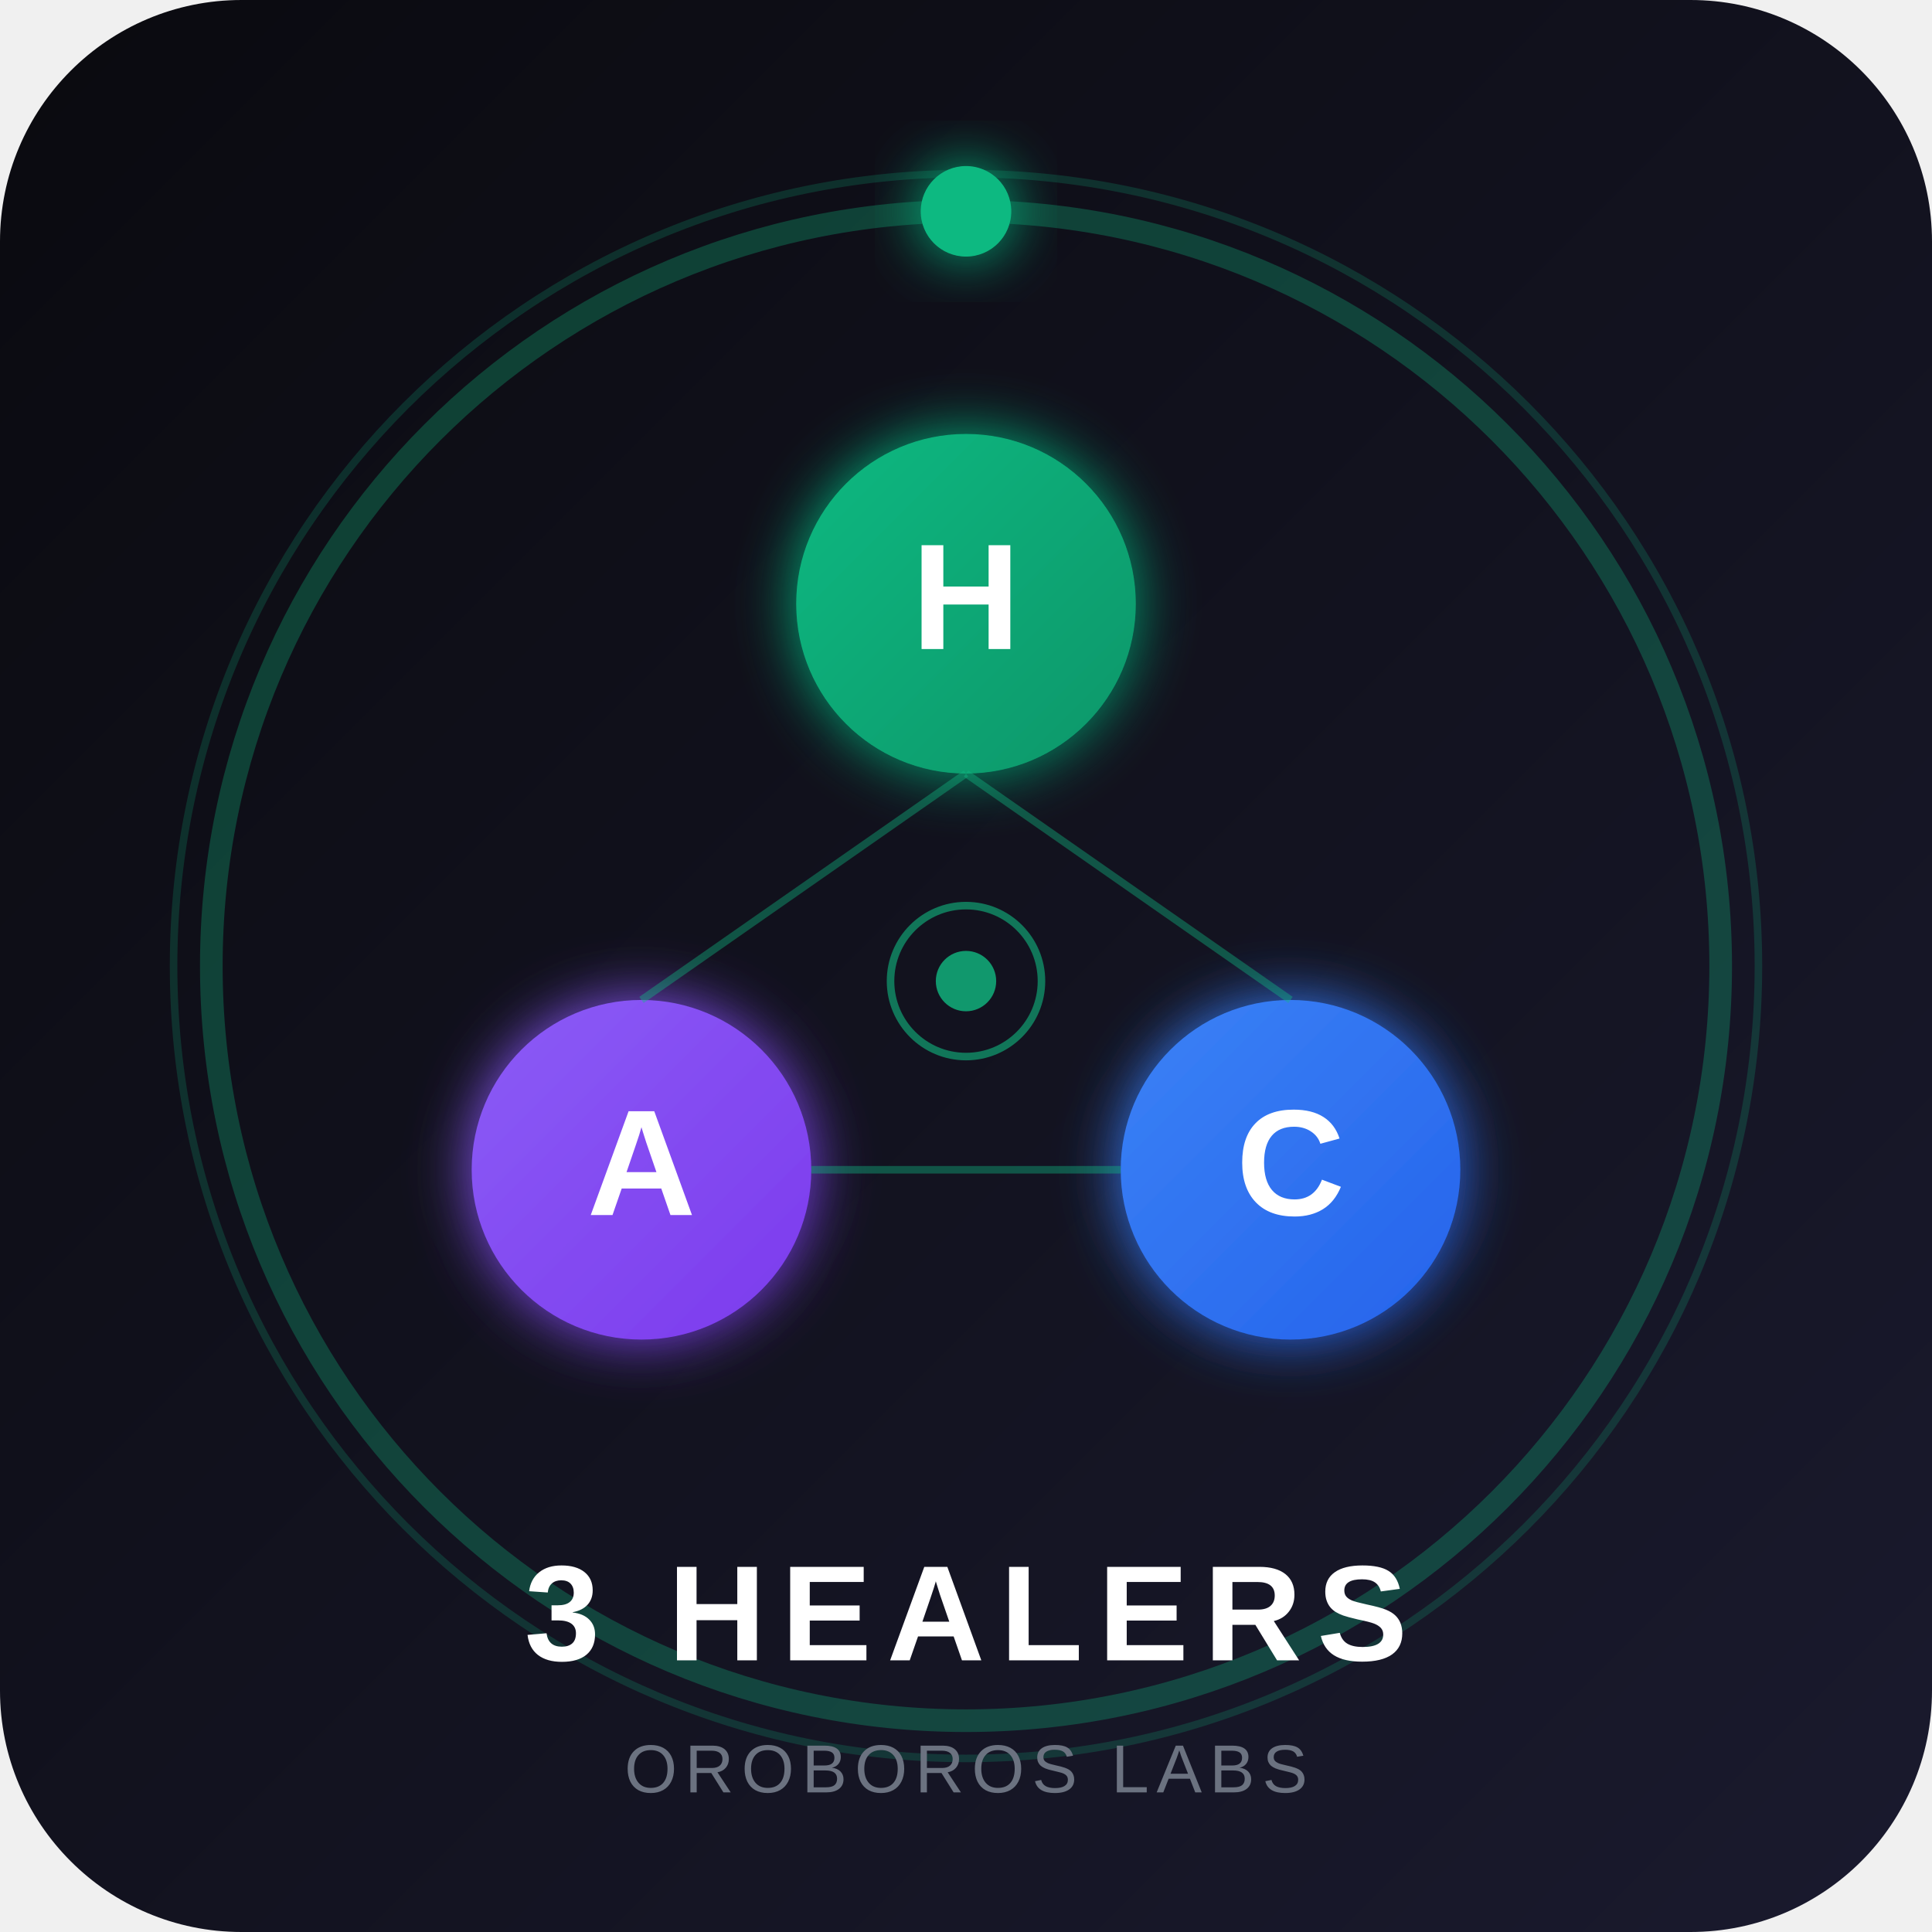
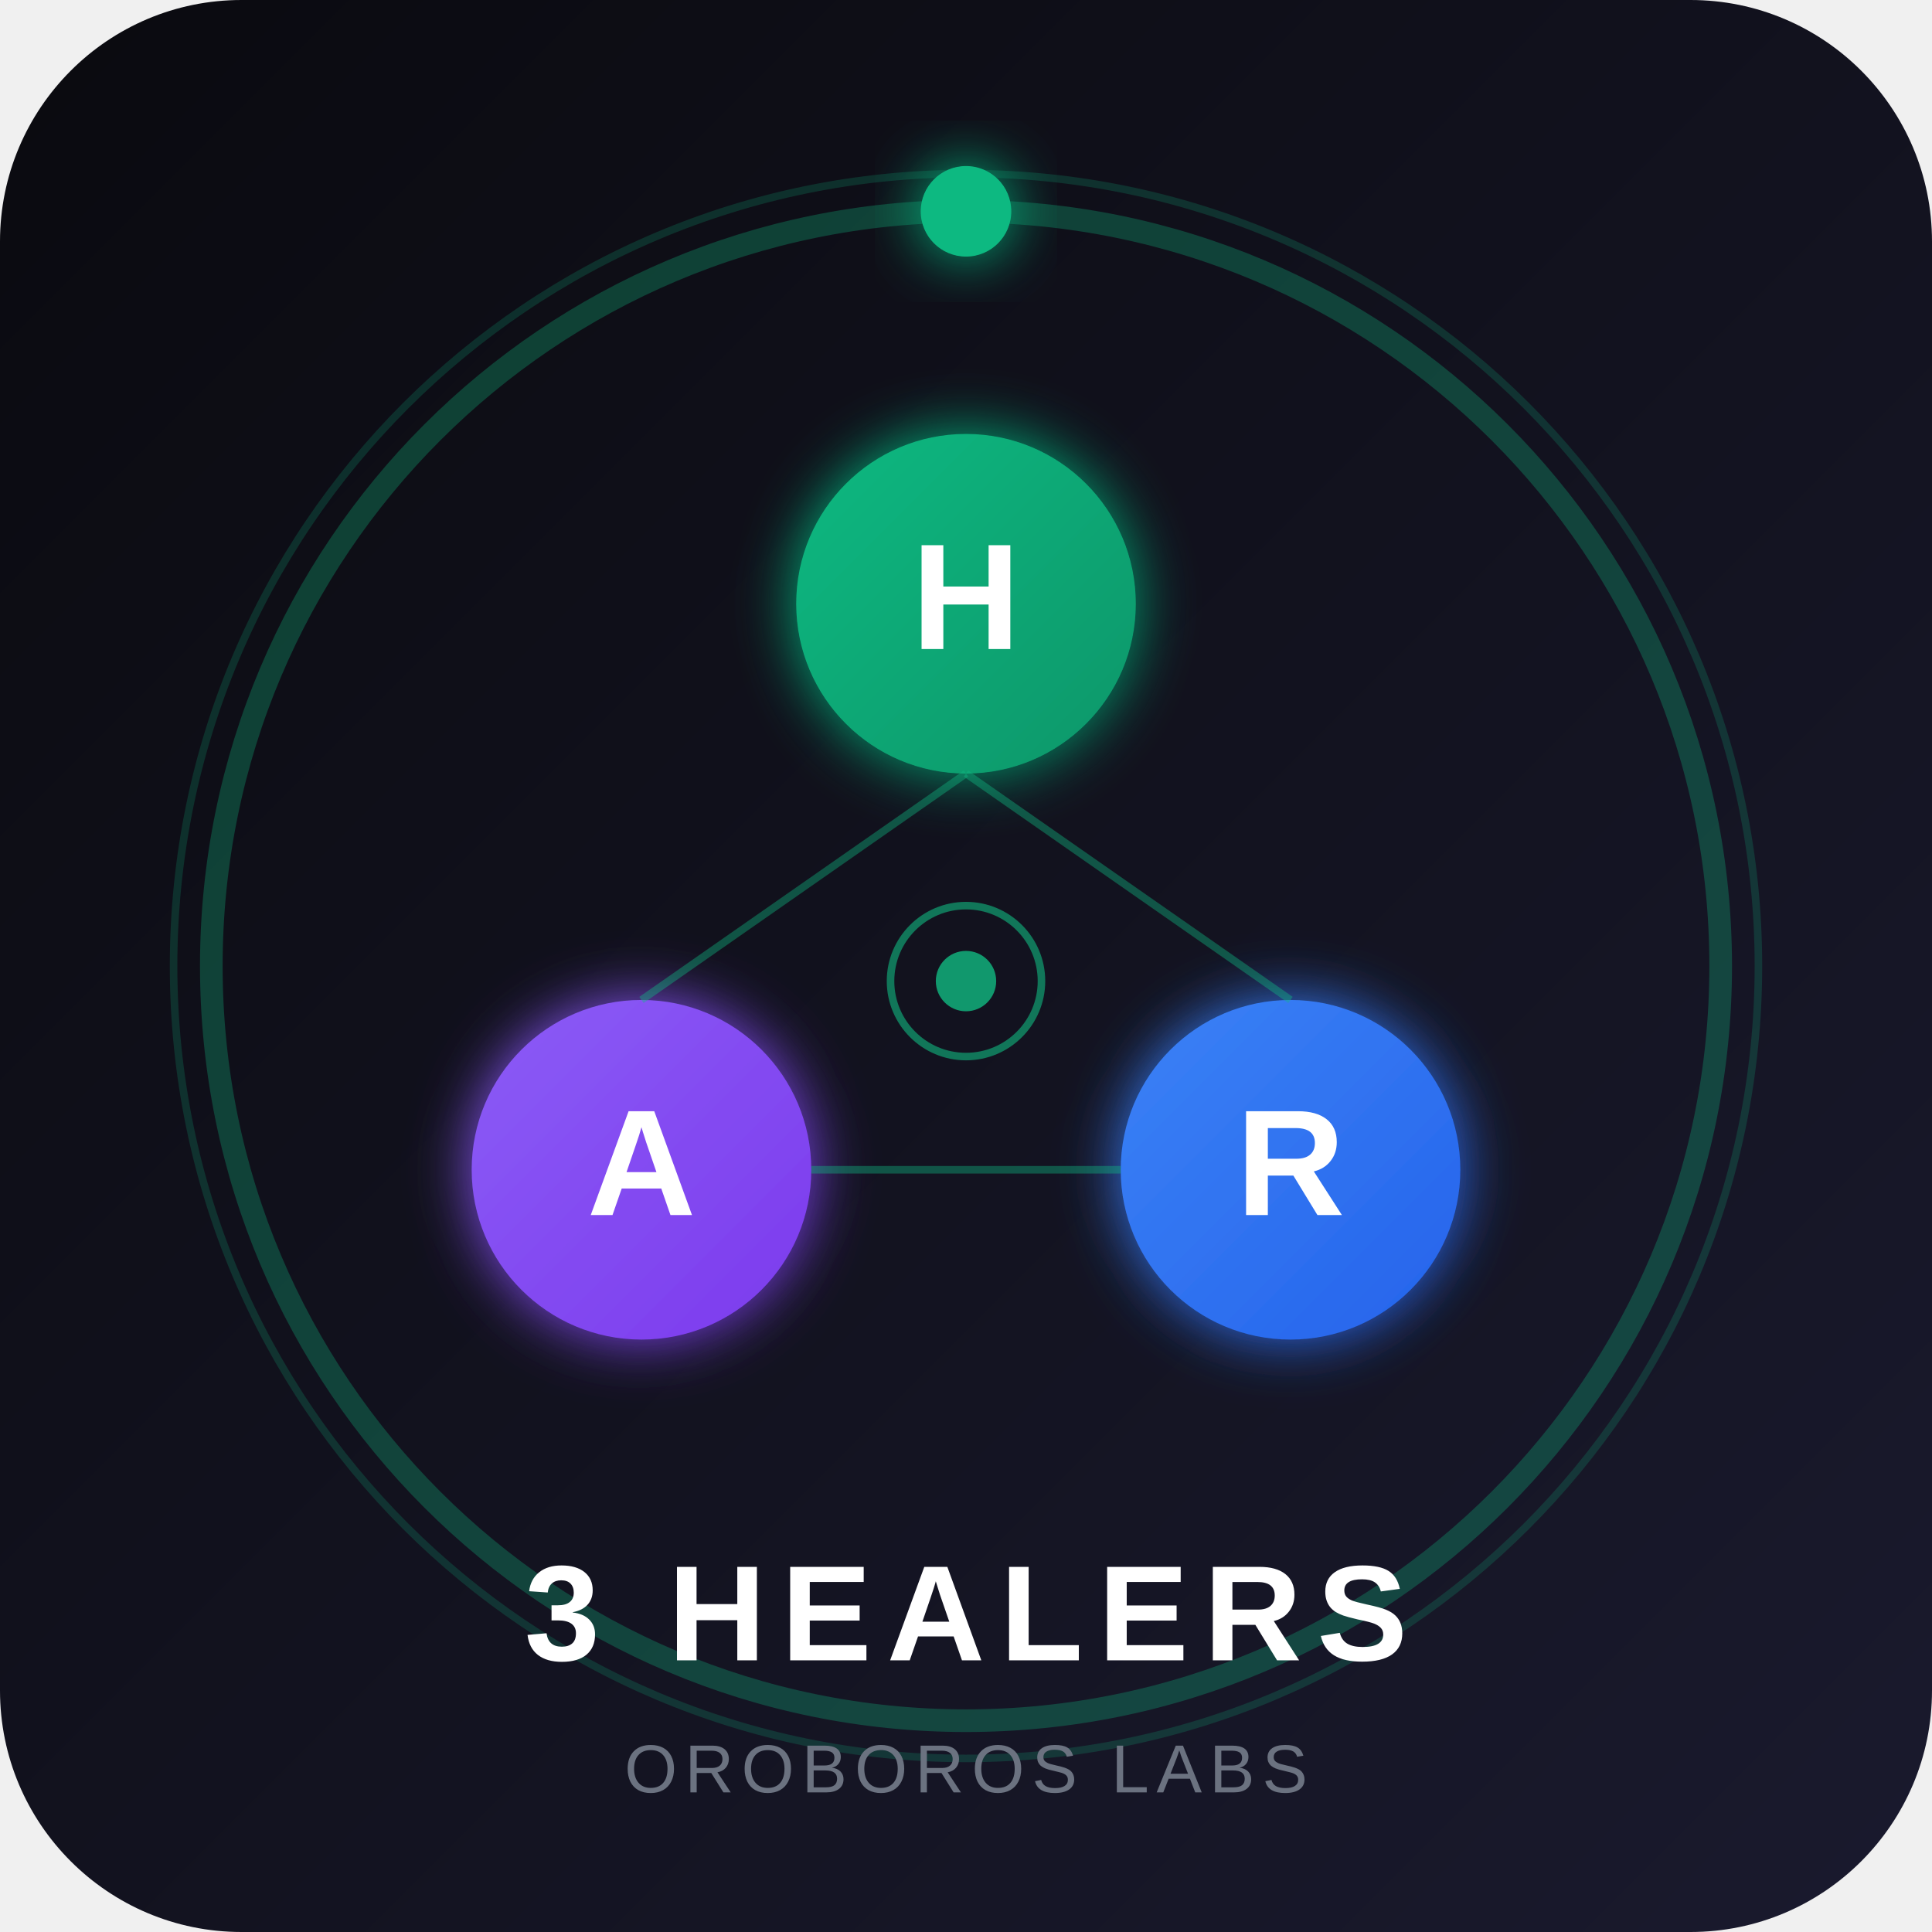
<svg xmlns="http://www.w3.org/2000/svg" viewBox="0 0 512 512" width="512" height="512">
  <defs>
    <linearGradient id="hygeiaGrad" x1="0%" y1="0%" x2="100%" y2="100%">
      <stop offset="0%" style="stop-color:#10b981" />
      <stop offset="100%" style="stop-color:#059669" />
    </linearGradient>
    <linearGradient id="asclepiusGrad" x1="0%" y1="0%" x2="100%" y2="100%">
      <stop offset="0%" style="stop-color:#8b5cf6" />
      <stop offset="100%" style="stop-color:#7c3aed" />
    </linearGradient>
    <linearGradient id="chironGrad" x1="0%" y1="0%" x2="100%" y2="100%">
      <stop offset="0%" style="stop-color:#3b82f6" />
      <stop offset="100%" style="stop-color:#2563eb" />
    </linearGradient>
    <linearGradient id="bgGrad" x1="0%" y1="0%" x2="100%" y2="100%">
      <stop offset="0%" style="stop-color:#0a0a0f" />
      <stop offset="100%" style="stop-color:#1a1a2e" />
    </linearGradient>
    <filter id="glow" x="-50%" y="-50%" width="200%" height="200%">
      <feGaussianBlur stdDeviation="8" result="coloredBlur" />
      <feMerge>
        <feMergeNode in="coloredBlur" />
        <feMergeNode in="SourceGraphic" />
      </feMerge>
    </filter>
  </defs>
  <rect width="512" height="512" rx="64" fill="url(#bgGrad)" />
  <circle cx="256" cy="256" r="200" fill="none" stroke="#10b981" stroke-width="6" opacity="0.3" />
  <circle cx="256" cy="256" r="210" fill="none" stroke="#10b981" stroke-width="2" opacity="0.2" />
  <circle cx="256" cy="56" r="12" fill="#10b981" filter="url(#glow)" />
  <circle cx="256" cy="160" r="45" fill="url(#hygeiaGrad)" filter="url(#glow)" />
  <text x="256" y="172" font-family="Arial" font-size="40" fill="white" text-anchor="middle" font-weight="bold">H</text>
  <circle cx="170" cy="310" r="45" fill="url(#asclepiusGrad)" filter="url(#glow)" />
  <text x="170" y="322" font-family="Arial" font-size="40" fill="white" text-anchor="middle" font-weight="bold">A</text>
  <circle cx="342" cy="310" r="45" fill="url(#chironGrad)" filter="url(#glow)" />
-   <text x="342" y="322" font-family="Arial" font-size="40" fill="white" text-anchor="middle" font-weight="bold">C</text>
+   <text x="342" y="322" font-family="Arial" font-size="40" fill="white" text-anchor="middle" font-weight="bold">R</text>
  <line x1="256" y1="205" x2="170" y2="265" stroke="#10b981" stroke-width="2" opacity="0.4" />
  <line x1="256" y1="205" x2="342" y2="265" stroke="#10b981" stroke-width="2" opacity="0.4" />
  <line x1="215" y1="310" x2="297" y2="310" stroke="#10b981" stroke-width="2" opacity="0.4" />
  <circle cx="256" cy="260" r="20" fill="none" stroke="#10b981" stroke-width="2" opacity="0.6" />
  <circle cx="256" cy="260" r="8" fill="#10b981" opacity="0.8" />
  <text x="256" y="440" font-family="Arial" font-size="36" fill="white" text-anchor="middle" font-weight="bold" letter-spacing="4">3 HEALERS</text>
  <text x="256" y="475" font-family="Arial" font-size="18" fill="#6b7280" text-anchor="middle" letter-spacing="2">OROBOROS LABS</text>
</svg>
